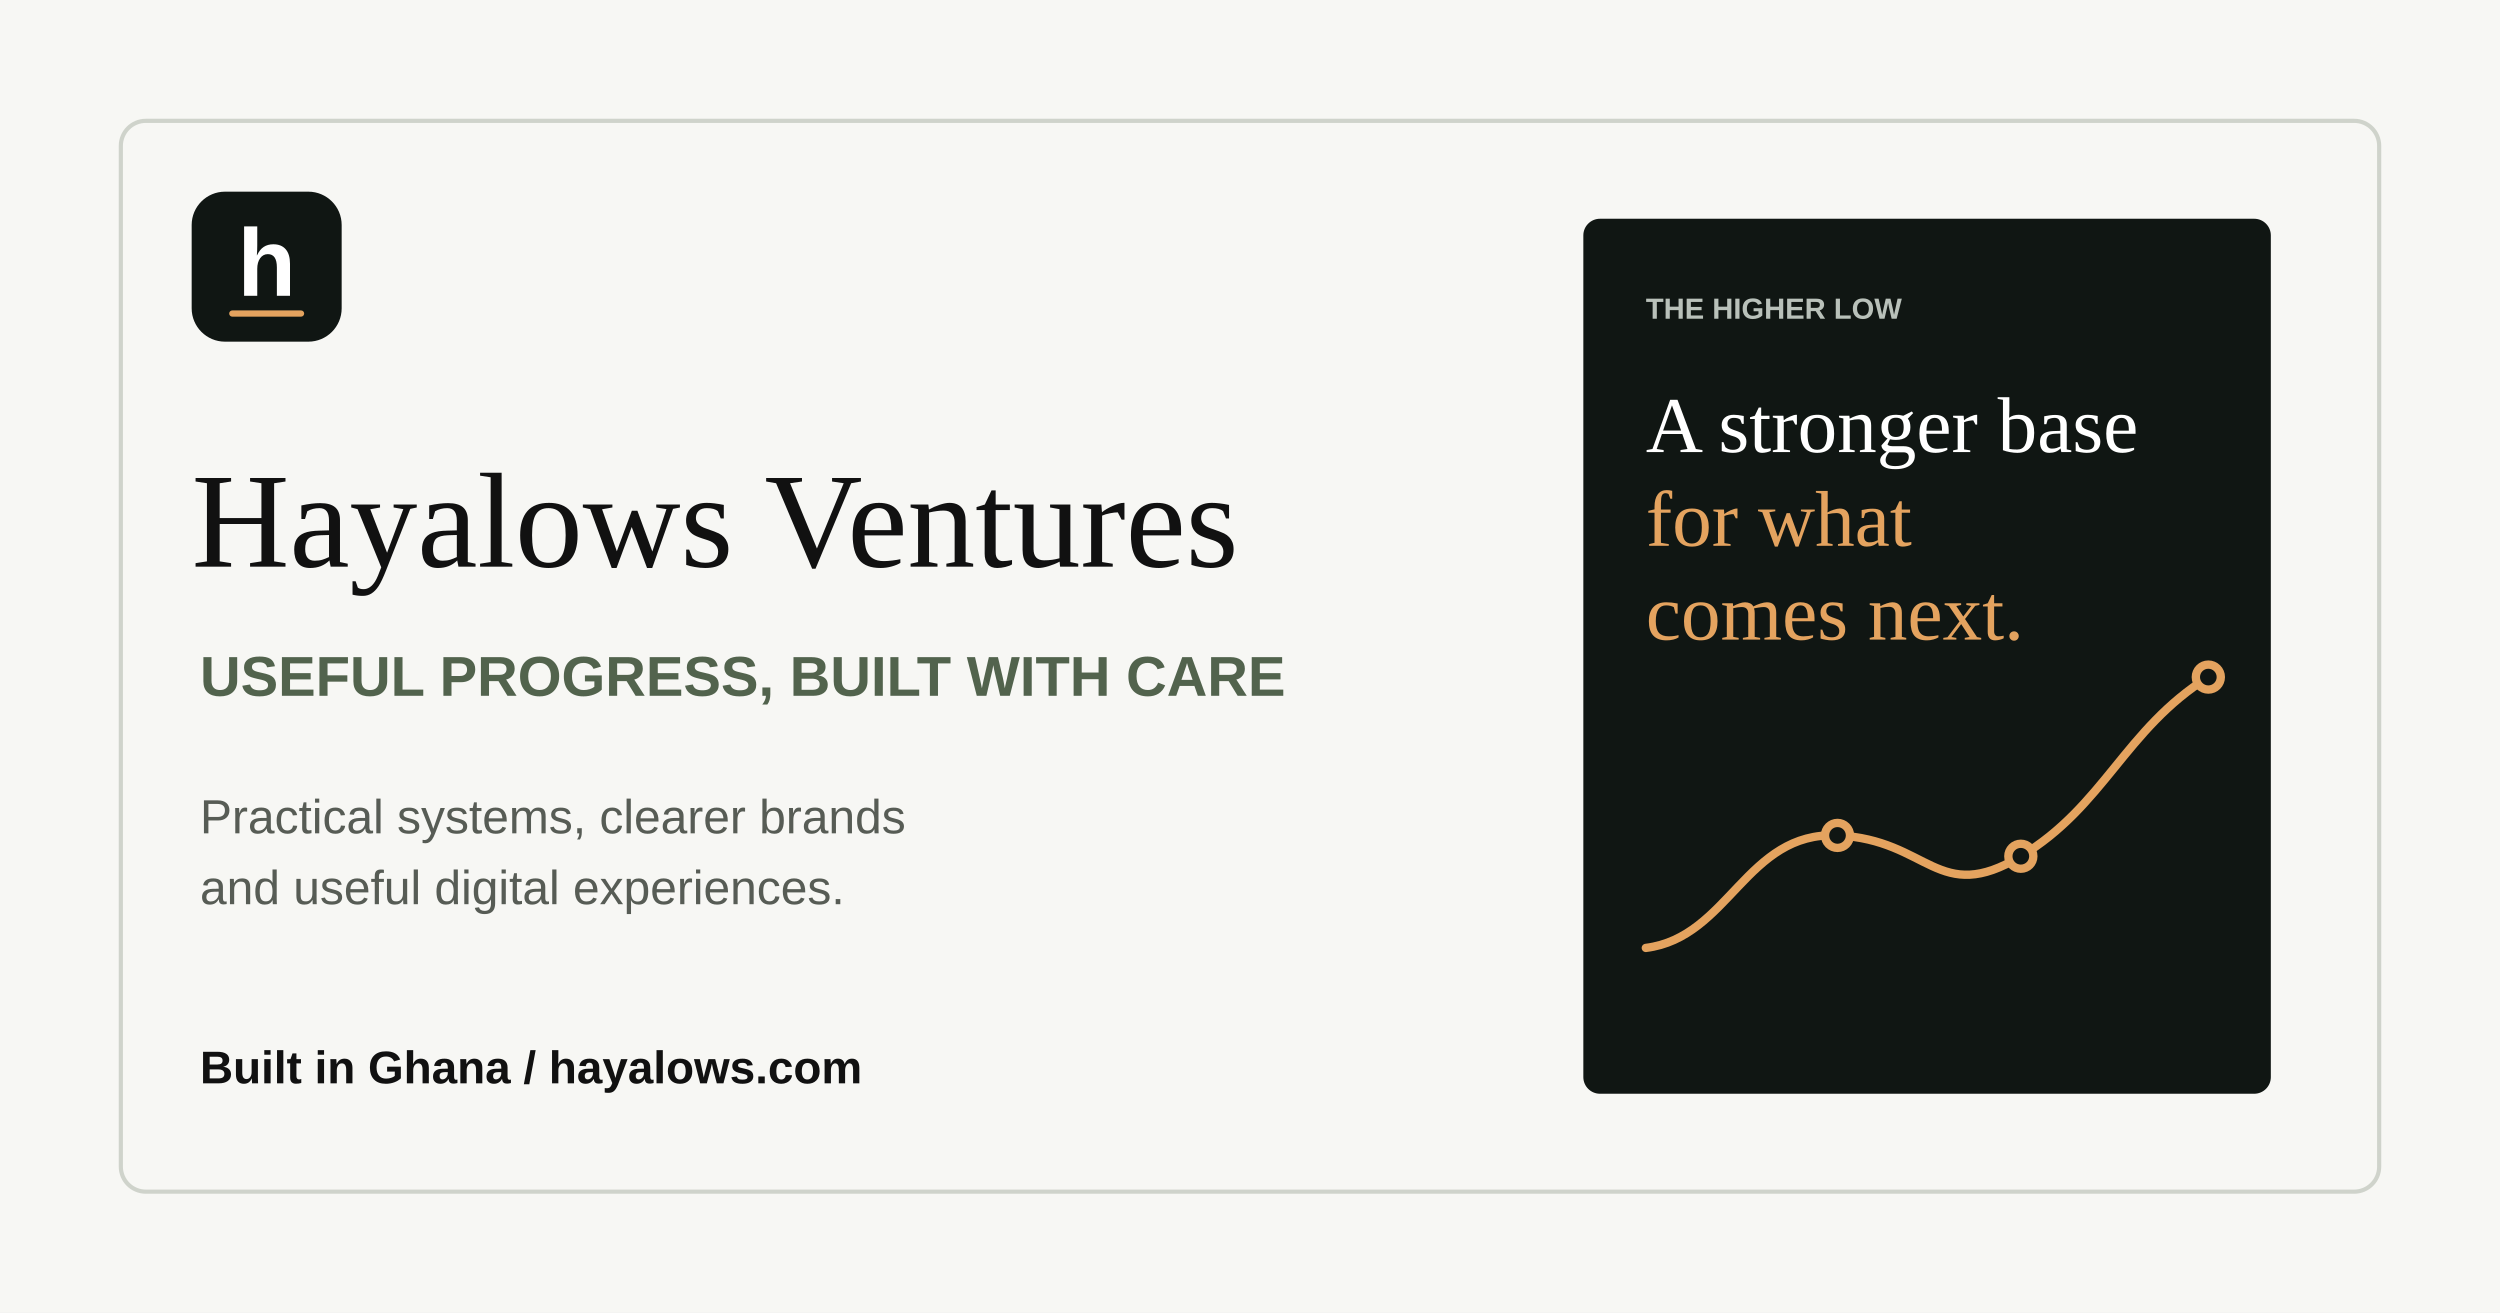
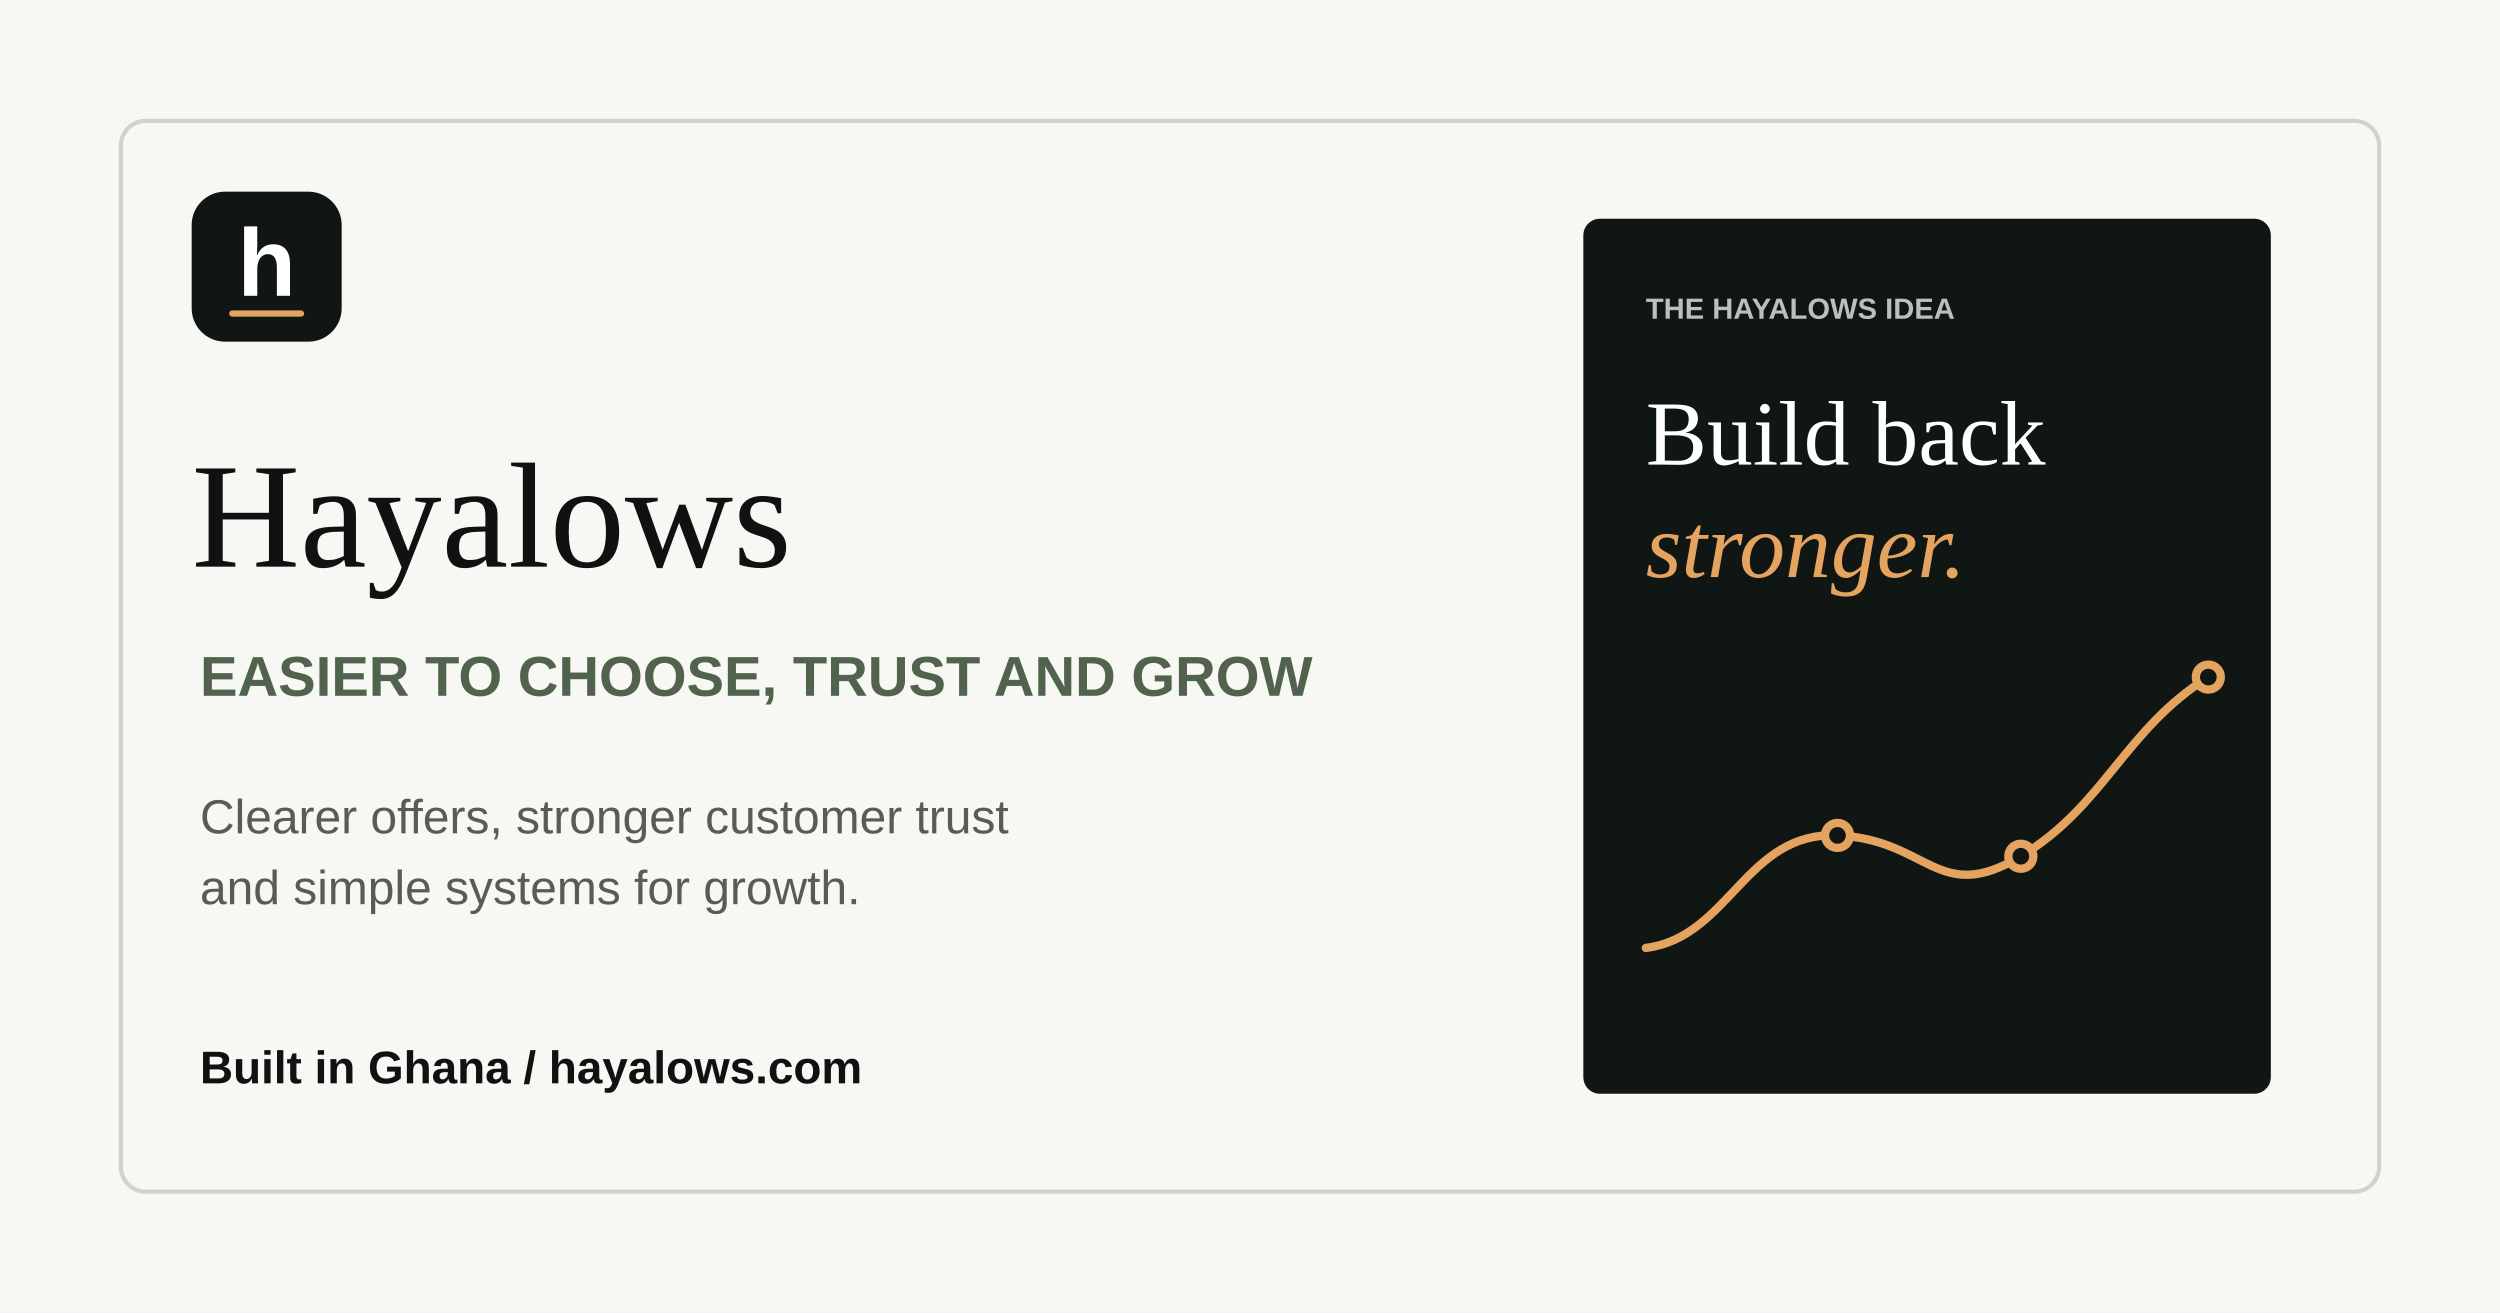
<svg xmlns="http://www.w3.org/2000/svg" viewBox="0 0 1200 630" role="img" aria-labelledby="title desc">
  <rect width="1200" height="630" fill="#f7f7f4" />
  <rect x="58" y="58" width="1084" height="514" rx="12" fill="none" stroke="#cfd3cb" stroke-width="2" />
  <g transform="translate(92 92)">
    <rect width="72" height="72" rx="16" fill="#101613" />
    <text x="36" y="50" text-anchor="middle" font-family="Arial, Helvetica, sans-serif" font-size="46" font-weight="700" fill="#ffffff">h</text>
    <rect x="18" y="57" width="36" height="3" rx="1.5" fill="#e4a35f" />
  </g>
-   <text x="92" y="272" font-family="Georgia, 'Times New Roman', serif" font-size="65" font-weight="400" fill="#111111">Hayalows Ventures</text>
-   <text x="96" y="334" font-family="Arial, Helvetica, sans-serif" font-size="27" font-weight="600" fill="#52634d">USEFUL PROGRESS, BUILT WITH CARE</text>
-   <text x="96" y="400" font-family="Arial, Helvetica, sans-serif" font-size="23" font-weight="400" fill="#575c55">Practical systems, clearer brands</text>
-   <text x="96" y="434" font-family="Arial, Helvetica, sans-serif" font-size="23" font-weight="400" fill="#575c55">and useful digital experiences.</text>
+   <text x="92" y="272" font-family="Georgia, 'Times New Roman', serif" font-size="72" font-weight="400" fill="#111111">Hayalows</text>
+   <text x="96" y="334" font-family="Arial, Helvetica, sans-serif" font-size="27" font-weight="600" fill="#52634d">EASIER TO CHOOSE, TRUST AND GROW</text>
+   <text x="96" y="400" font-family="Arial, Helvetica, sans-serif" font-size="23" font-weight="400" fill="#575c55">Clearer offers, stronger customer trust</text>
+   <text x="96" y="434" font-family="Arial, Helvetica, sans-serif" font-size="23" font-weight="400" fill="#575c55">and simple systems for growth.</text>
  <text x="96" y="520" font-family="Arial, Helvetica, sans-serif" font-size="22" font-weight="700" fill="#111111">Built in Ghana  /  hayalows.com</text>
  <g transform="translate(760 105)">
    <rect width="330" height="420" rx="8" fill="#101613" />
-     <text x="30" y="48" font-family="Arial, Helvetica, sans-serif" font-size="14" font-weight="700" fill="#b9c1ba">THE HIGHER LOW</text>
-     <text x="30" y="112" font-family="Georgia, 'Times New Roman', serif" font-size="38" font-weight="400" fill="#ffffff">A stronger base</text>
-     <text x="30" y="157" font-family="Georgia, 'Times New Roman', serif" font-size="38" font-weight="400" fill="#e4a35f">for what</text>
-     <text x="30" y="202" font-family="Georgia, 'Times New Roman', serif" font-size="38" font-weight="400" fill="#e4a35f">comes next.</text>
+     <text x="30" y="48" font-family="Arial, Helvetica, sans-serif" font-size="14" font-weight="700" fill="#b9c1ba">THE HAYALOWS IDEA</text>
+     <text x="30" y="118" font-family="Georgia, 'Times New Roman', serif" font-size="44" font-weight="400" fill="#ffffff">Build back</text>
+     <text x="30" y="172" font-family="Georgia, 'Times New Roman', serif" font-size="44" font-style="italic" font-weight="400" fill="#e4a35f">stronger.</text>
    <path d="M30 350 C70 345 78 294 122 296 S170 330 210 306 S260 245 300 220" fill="none" stroke="#e4a35f" stroke-width="4" stroke-linecap="round" />
    <circle cx="122" cy="296" r="6" fill="#101613" stroke="#e4a35f" stroke-width="4" />
    <circle cx="210" cy="306" r="6" fill="#101613" stroke="#e4a35f" stroke-width="4" />
    <circle cx="300" cy="220" r="6" fill="#101613" stroke="#e4a35f" stroke-width="4" />
  </g>
</svg>
